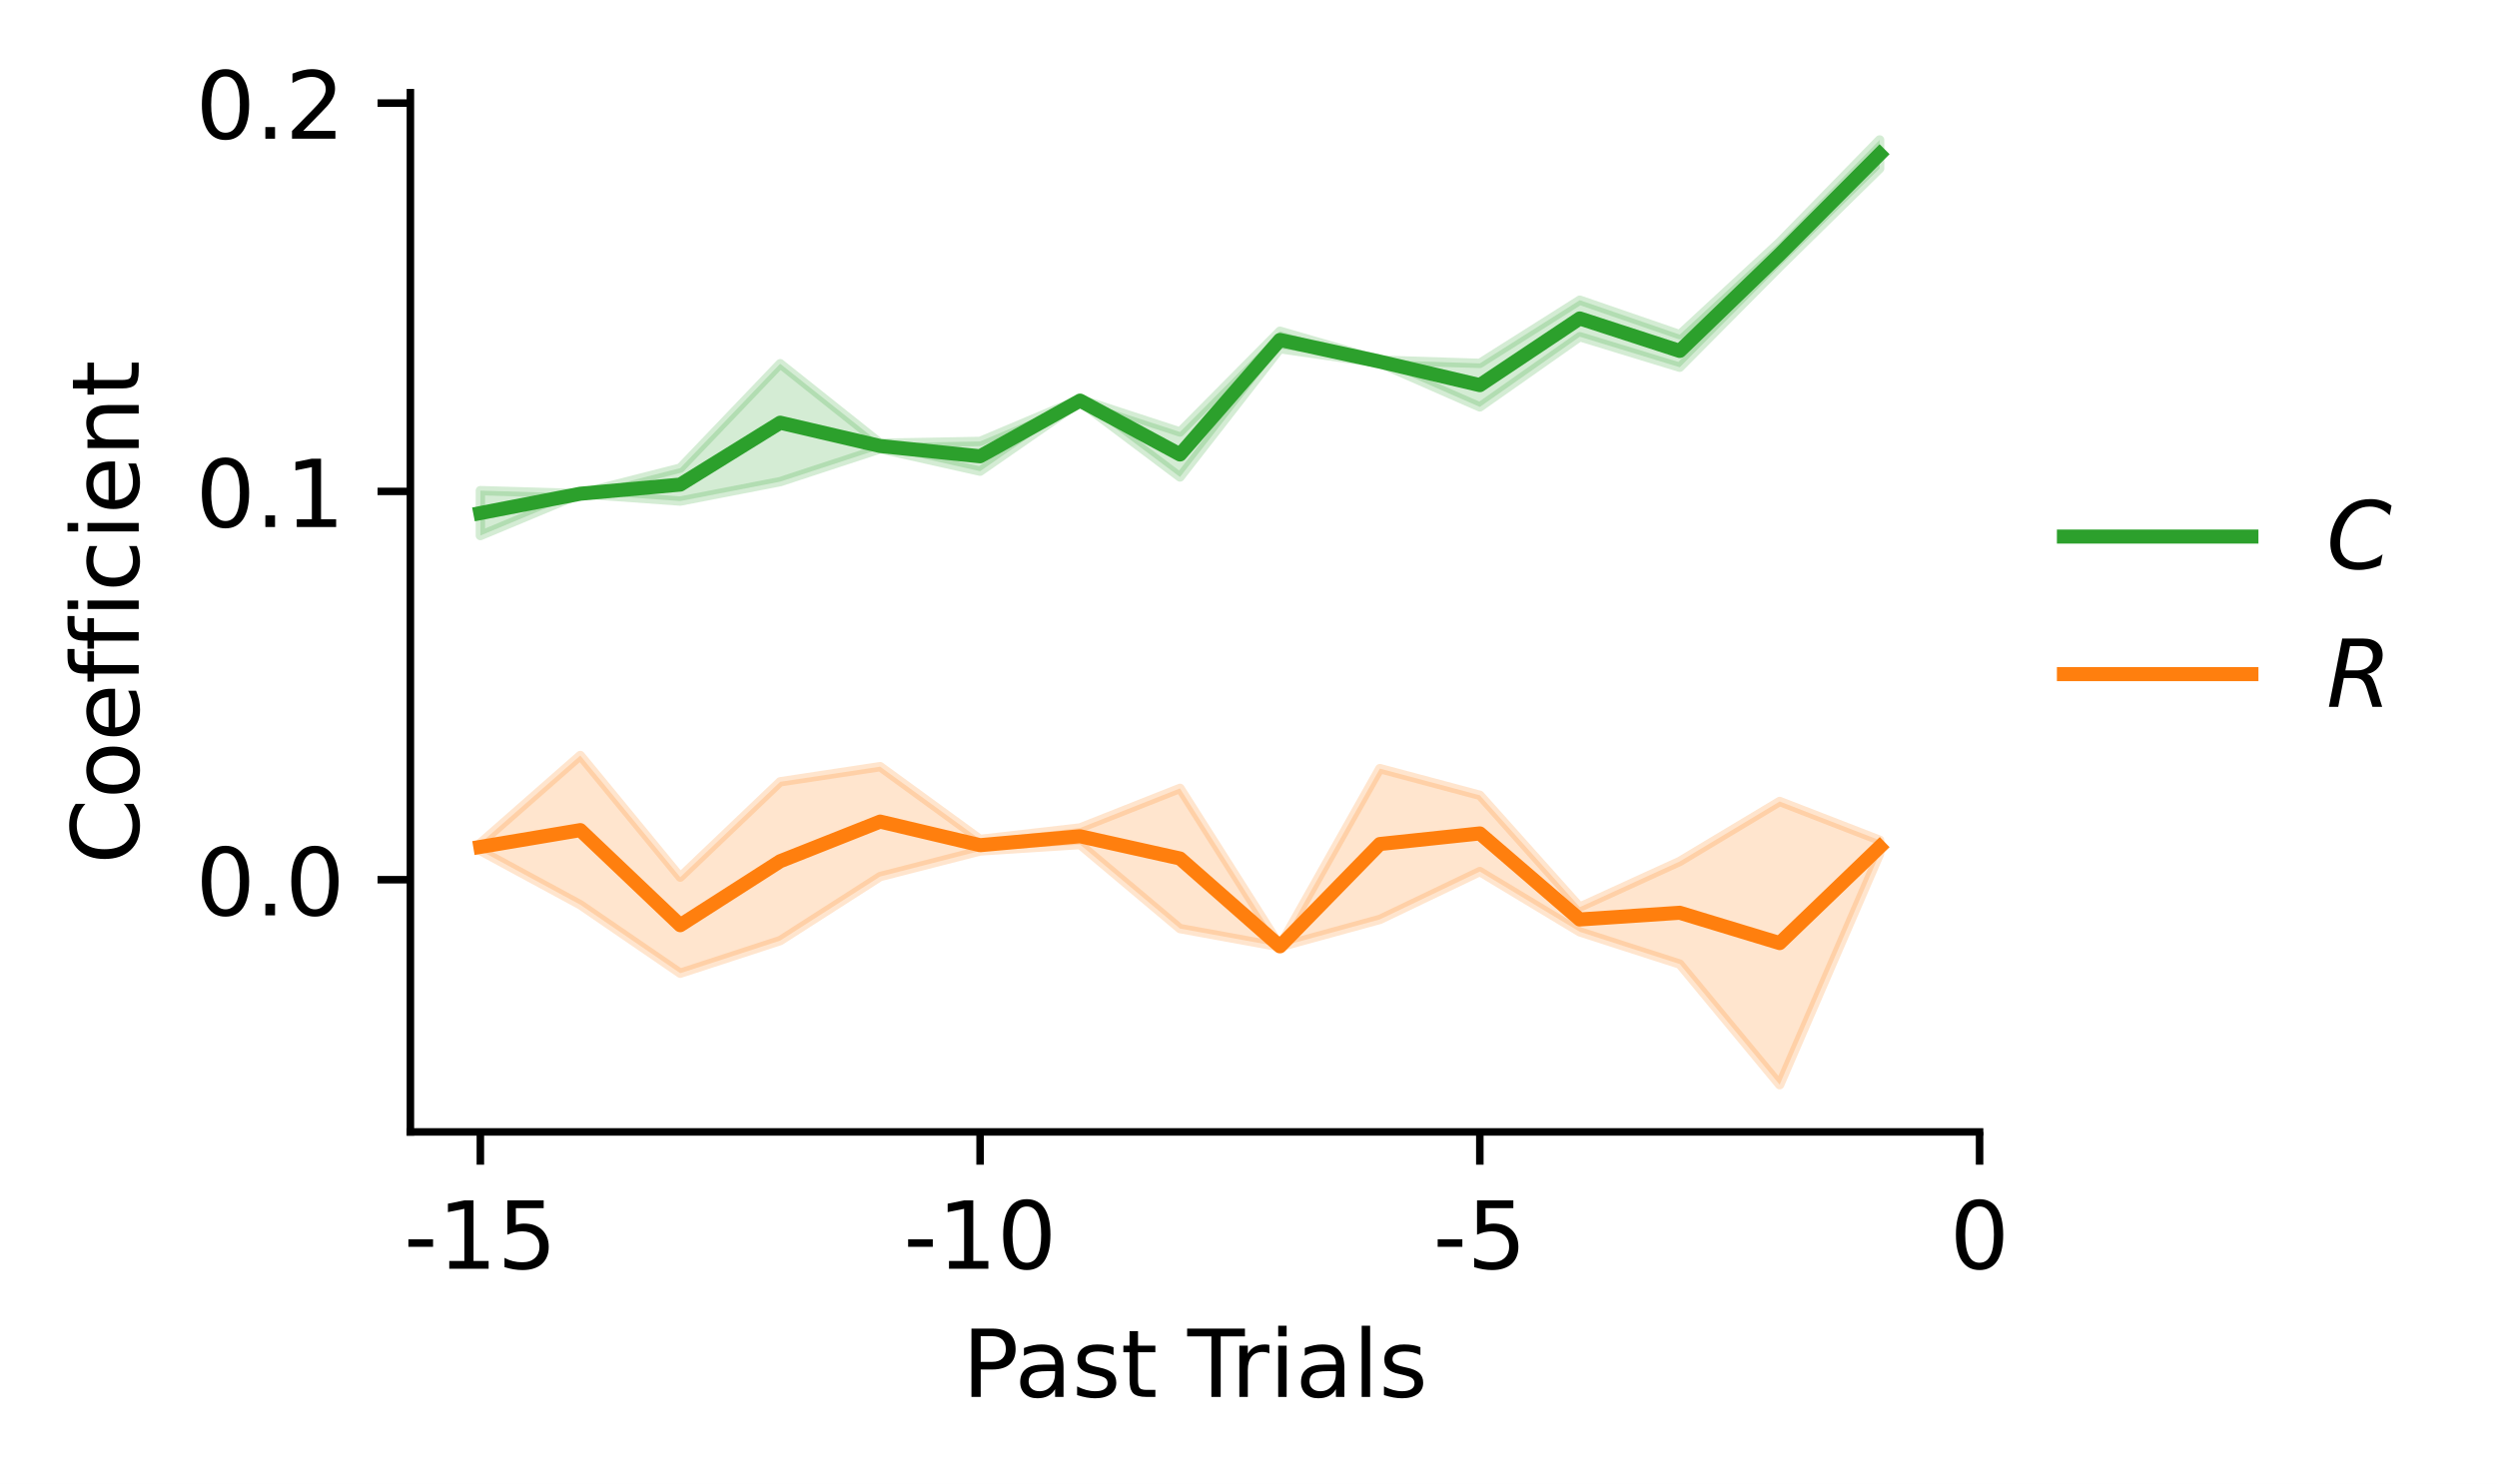
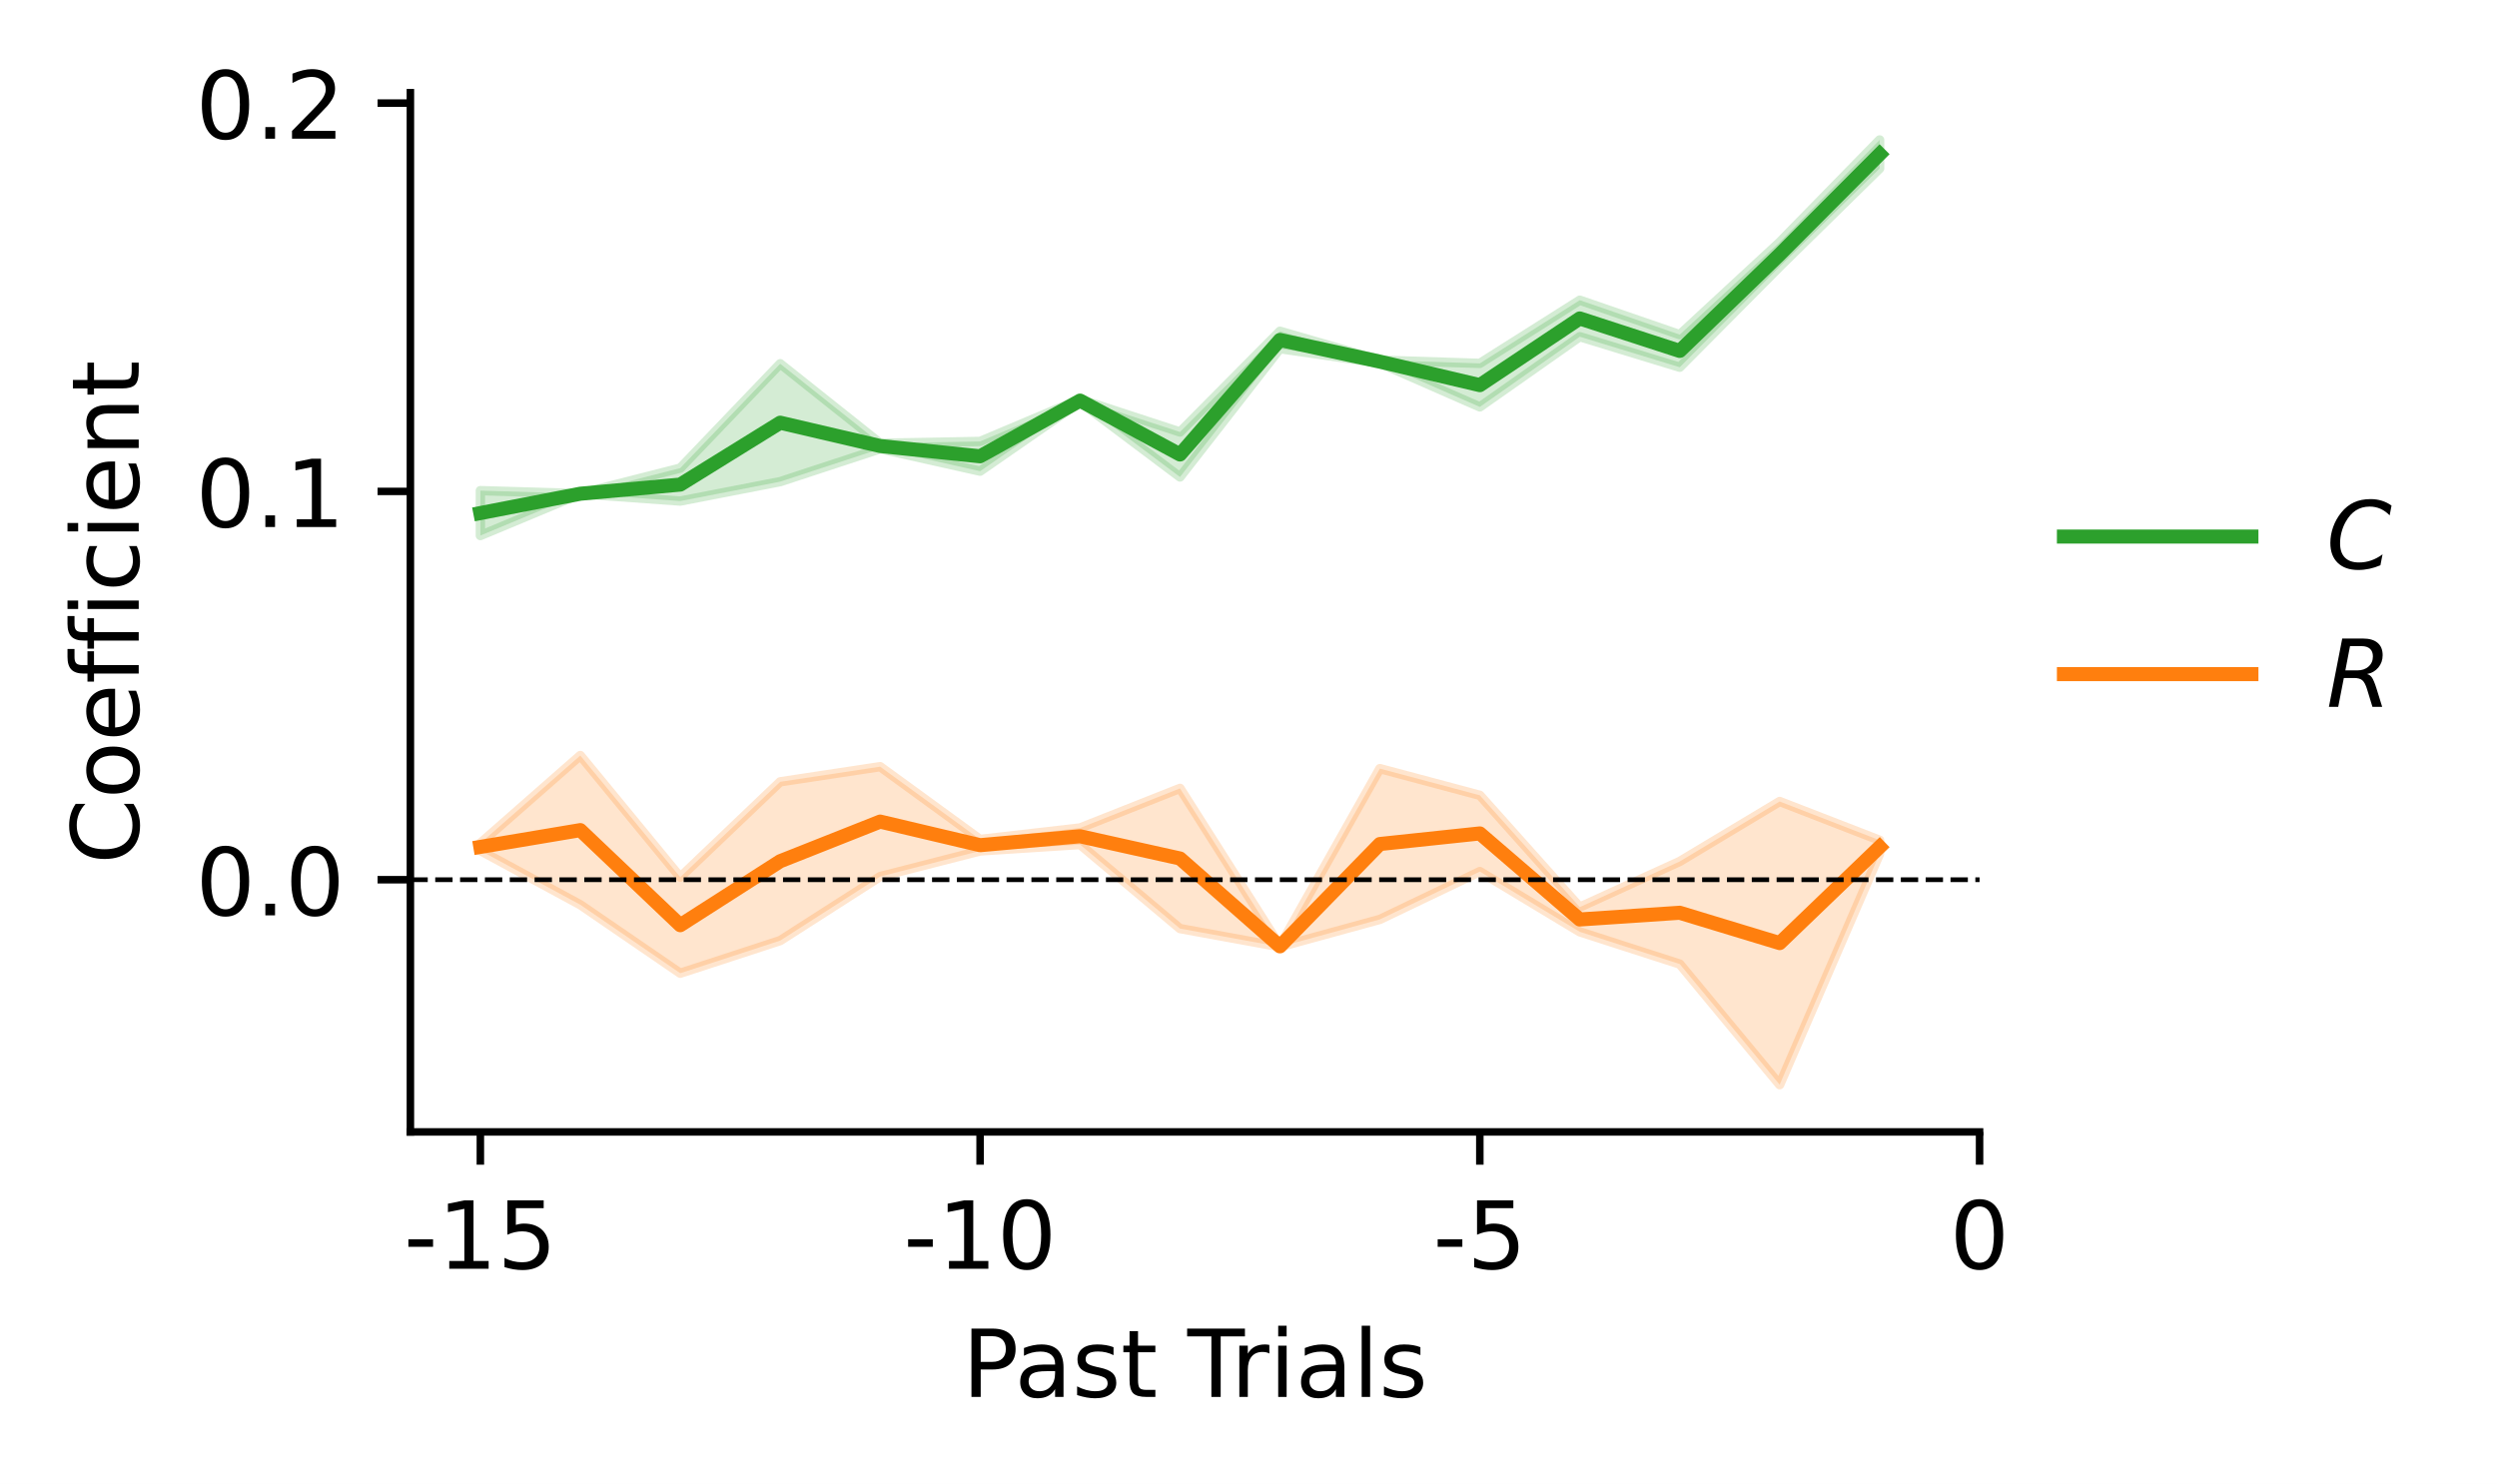
<svg xmlns="http://www.w3.org/2000/svg" xmlns:xlink="http://www.w3.org/1999/xlink" width="266.381pt" height="158.327pt" viewBox="0 0 266.381 158.327" version="1.1">
  <defs>
    <style type="text/css">*{stroke-linejoin: round; stroke-linecap: butt}</style>
  </defs>
  <g id="figure_1">
    <g id="patch_1">
      <path d="M 0 158.327  L 266.381 158.327  L 266.381 0  L 0 0  z " style="fill: #ffffff" />
    </g>
    <g id="axes_1">
      <g id="patch_2">
        <path d="M 43.781 120.771  L 211.181 120.771  L 211.181 9.891  L 43.781 9.891  z " style="fill: #ffffff" />
      </g>
      <g id="PolyCollection_1">
        <defs>
-           <path id="m2acfb1fab4" d="M 51.245 -105.978  L 51.245 -101.187  L 61.907 -105.635  L 72.57 -104.866  L 83.232 -106.935  L 93.895 -110.442  L 104.557 -108.055  L 115.219 -115.443  L 125.882 -107.436  L 136.544 -121.126  L 147.207 -119.583  L 157.869 -114.912  L 168.532 -122.402  L 179.194 -119.144  L 189.856 -129.882  L 200.519 -140.356  L 200.519 -143.396  L 200.519 -143.396  L 189.856 -132.48  L 179.194 -122.623  L 168.532 -126.298  L 157.869 -119.556  L 147.207 -119.9  L 136.544 -122.984  L 125.882 -112.234  L 115.219 -115.727  L 104.557 -111.228  L 93.895 -111.034  L 83.232 -119.517  L 72.57 -108.381  L 61.907 -105.663  L 51.245 -105.978  z " style="stroke: #2ca02c; stroke-opacity: 0.2" />
+           <path id="m23c947fdba" d="M 51.245 -105.978  L 51.245 -101.187  L 61.907 -105.635  L 72.57 -104.866  L 83.232 -106.935  L 93.895 -110.442  L 104.557 -108.055  L 115.219 -115.443  L 125.882 -107.436  L 136.544 -121.126  L 147.207 -119.583  L 157.869 -114.912  L 168.532 -122.402  L 179.194 -119.144  L 189.856 -129.882  L 200.519 -140.356  L 200.519 -143.396  L 200.519 -143.396  L 189.856 -132.48  L 179.194 -122.623  L 168.532 -126.298  L 157.869 -119.556  L 147.207 -119.9  L 136.544 -122.984  L 125.882 -112.234  L 115.219 -115.727  L 104.557 -111.228  L 93.895 -111.034  L 83.232 -119.517  L 72.57 -108.381  L 61.907 -105.663  L 51.245 -105.978  z " style="stroke: #2ca02c; stroke-opacity: 0.2" />
        </defs>
-         <g clip-path="url(#p37b02c1921)">
-           <use xlink:href="#m2acfb1fab4" x="0" y="158.327" style="fill: #2ca02c; fill-opacity: 0.2; stroke: #2ca02c; stroke-opacity: 0.2" />
+         <g clip-path="url(#p1c51b5749a)">
+           <use xlink:href="#m23c947fdba" x="0" y="158.327" style="fill: #2ca02c; fill-opacity: 0.2; stroke: #2ca02c; stroke-opacity: 0.2" />
        </g>
      </g>
      <g id="PolyCollection_2">
        <defs>
-           <path id="m537f4d0e82" d="M 51.245 -68.358  L 51.245 -67.572  L 61.907 -61.795  L 72.57 -54.489  L 83.232 -57.969  L 93.895 -64.805  L 104.557 -67.535  L 115.219 -68.219  L 125.882 -59.253  L 136.544 -57.31  L 147.207 -60.231  L 157.869 -65.336  L 168.532 -58.906  L 179.194 -55.466  L 189.856 -42.596  L 200.519 -67.237  L 200.519 -68.677  L 200.519 -68.677  L 189.856 -72.812  L 179.194 -66.414  L 168.532 -61.543  L 157.869 -73.472  L 147.207 -76.32  L 136.544 -57.402  L 125.882 -74.209  L 115.219 -69.988  L 104.557 -68.763  L 93.895 -76.529  L 83.232 -74.91  L 72.57 -64.741  L 61.907 -77.718  L 51.245 -68.358  z " style="stroke: #ff7f0e; stroke-opacity: 0.2" />
+           <path id="m74c477c7ac" d="M 51.245 -68.358  L 51.245 -67.572  L 61.907 -61.795  L 72.57 -54.489  L 83.232 -57.969  L 93.895 -64.805  L 104.557 -67.535  L 115.219 -68.219  L 125.882 -59.253  L 136.544 -57.31  L 147.207 -60.231  L 157.869 -65.336  L 168.532 -58.906  L 179.194 -55.466  L 189.856 -42.596  L 200.519 -67.237  L 200.519 -68.677  L 200.519 -68.677  L 189.856 -72.812  L 179.194 -66.414  L 168.532 -61.543  L 157.869 -73.472  L 147.207 -76.32  L 136.544 -57.402  L 125.882 -74.209  L 115.219 -69.988  L 104.557 -68.763  L 93.895 -76.529  L 83.232 -74.91  L 72.57 -64.741  L 61.907 -77.718  L 51.245 -68.358  z " style="stroke: #ff7f0e; stroke-opacity: 0.2" />
        </defs>
-         <g clip-path="url(#p37b02c1921)">
-           <use xlink:href="#m537f4d0e82" x="0" y="158.327" style="fill: #ff7f0e; fill-opacity: 0.2; stroke: #ff7f0e; stroke-opacity: 0.2" />
+         <g clip-path="url(#p1c51b5749a)">
+           <use xlink:href="#m74c477c7ac" x="0" y="158.327" style="fill: #ff7f0e; fill-opacity: 0.2; stroke: #ff7f0e; stroke-opacity: 0.2" />
        </g>
      </g>
      <g id="matplotlib.axis_1">
        <g id="xtick_1">
          <g id="line2d_1">
            <defs>
-               <path id="m8b9c4af58b" d="M 0 0  L 0 3.5  " style="stroke: #000000; stroke-width: 0.8" />
-             </defs>
-             <g>
-               <use xlink:href="#m8b9c4af58b" x="51.245" y="120.771" style="stroke: #000000; stroke-width: 0.8" />
+               <path id="m3616d7f10d" d="M 0 0  L 0 3.5  " style="stroke: #000000; stroke-width: 0.8" />
+             </defs>
+             <g>
+               <use xlink:href="#m3616d7f10d" x="51.245" y="120.771" style="stroke: #000000; stroke-width: 0.8" />
            </g>
          </g>
          <g id="text_1">
            <g transform="translate(43.07854 135.3693) scale(0.1 -0.1)">
              <defs>
                <path id="DejaVuSans-2d" d="M 313 2009  L 1997 2009  L 1997 1497  L 313 1497  L 313 2009  z " transform="scale(0.015625)" />
                <path id="DejaVuSans-31" d="M 794 531  L 1825 531  L 1825 4091  L 703 3866  L 703 4441  L 1819 4666  L 2450 4666  L 2450 531  L 3481 531  L 3481 0  L 794 0  L 794 531  z " transform="scale(0.015625)" />
                <path id="DejaVuSans-35" d="M 691 4666  L 3169 4666  L 3169 4134  L 1269 4134  L 1269 2991  Q 1406 3038 1543 3061  Q 1681 3084 1819 3084  Q 2600 3084 3056 2656  Q 3513 2228 3513 1497  Q 3513 744 3044 326  Q 2575 -91 1722 -91  Q 1428 -91 1123 -41  Q 819 9 494 109  L 494 744  Q 775 591 1075 516  Q 1375 441 1709 441  Q 2250 441 2565 725  Q 2881 1009 2881 1497  Q 2881 1984 2565 2268  Q 2250 2553 1709 2553  Q 1456 2553 1204 2497  Q 953 2441 691 2322  L 691 4666  z " transform="scale(0.015625)" />
              </defs>
              <use xlink:href="#DejaVuSans-2d" />
              <use xlink:href="#DejaVuSans-31" x="36.084" />
              <use xlink:href="#DejaVuSans-35" x="99.707" />
            </g>
          </g>
        </g>
        <g id="xtick_2">
          <g id="line2d_2">
            <g>
-               <use xlink:href="#m8b9c4af58b" x="104.557" y="120.771" style="stroke: #000000; stroke-width: 0.8" />
+               <use xlink:href="#m3616d7f10d" x="104.557" y="120.771" style="stroke: #000000; stroke-width: 0.8" />
            </g>
          </g>
          <g id="text_2">
            <g transform="translate(96.39064 135.3693) scale(0.1 -0.1)">
              <defs>
                <path id="DejaVuSans-30" d="M 2034 4250  Q 1547 4250 1301 3770  Q 1056 3291 1056 2328  Q 1056 1369 1301 889  Q 1547 409 2034 409  Q 2525 409 2770 889  Q 3016 1369 3016 2328  Q 3016 3291 2770 3770  Q 2525 4250 2034 4250  z M 2034 4750  Q 2819 4750 3233 4129  Q 3647 3509 3647 2328  Q 3647 1150 3233 529  Q 2819 -91 2034 -91  Q 1250 -91 836 529  Q 422 1150 422 2328  Q 422 3509 836 4129  Q 1250 4750 2034 4750  z " transform="scale(0.015625)" />
              </defs>
              <use xlink:href="#DejaVuSans-2d" />
              <use xlink:href="#DejaVuSans-31" x="36.084" />
              <use xlink:href="#DejaVuSans-30" x="99.707" />
            </g>
          </g>
        </g>
        <g id="xtick_3">
          <g id="line2d_3">
            <g>
-               <use xlink:href="#m8b9c4af58b" x="157.869" y="120.771" style="stroke: #000000; stroke-width: 0.8" />
+               <use xlink:href="#m3616d7f10d" x="157.869" y="120.771" style="stroke: #000000; stroke-width: 0.8" />
            </g>
          </g>
          <g id="text_3">
            <g transform="translate(152.884 135.3693) scale(0.1 -0.1)">
              <use xlink:href="#DejaVuSans-2d" />
              <use xlink:href="#DejaVuSans-35" x="36.084" />
            </g>
          </g>
        </g>
        <g id="xtick_4">
          <g id="line2d_4">
            <g>
-               <use xlink:href="#m8b9c4af58b" x="211.181" y="120.771" style="stroke: #000000; stroke-width: 0.8" />
+               <use xlink:href="#m3616d7f10d" x="211.181" y="120.771" style="stroke: #000000; stroke-width: 0.8" />
            </g>
          </g>
          <g id="text_4">
            <g transform="translate(208 135.3693) scale(0.1 -0.1)">
              <use xlink:href="#DejaVuSans-30" />
            </g>
          </g>
        </g>
        <g id="text_5">
          <g transform="translate(102.6547 149.0474) scale(0.1 -0.1)">
            <defs>
              <path id="DejaVuSans-50" d="M 1259 4147  L 1259 2394  L 2053 2394  Q 2494 2394 2734 2622  Q 2975 2850 2975 3272  Q 2975 3691 2734 3919  Q 2494 4147 2053 4147  L 1259 4147  z M 628 4666  L 2053 4666  Q 2838 4666 3239 4311  Q 3641 3956 3641 3272  Q 3641 2581 3239 2228  Q 2838 1875 2053 1875  L 1259 1875  L 1259 0  L 628 0  L 628 4666  z " transform="scale(0.015625)" />
              <path id="DejaVuSans-61" d="M 2194 1759  Q 1497 1759 1228 1600  Q 959 1441 959 1056  Q 959 750 1161 570  Q 1363 391 1709 391  Q 2188 391 2477 730  Q 2766 1069 2766 1631  L 2766 1759  L 2194 1759  z M 3341 1997  L 3341 0  L 2766 0  L 2766 531  Q 2569 213 2275 61  Q 1981 -91 1556 -91  Q 1019 -91 701 211  Q 384 513 384 1019  Q 384 1609 779 1909  Q 1175 2209 1959 2209  L 2766 2209  L 2766 2266  Q 2766 2663 2505 2880  Q 2244 3097 1772 3097  Q 1472 3097 1187 3025  Q 903 2953 641 2809  L 641 3341  Q 956 3463 1253 3523  Q 1550 3584 1831 3584  Q 2591 3584 2966 3190  Q 3341 2797 3341 1997  z " transform="scale(0.015625)" />
              <path id="DejaVuSans-73" d="M 2834 3397  L 2834 2853  Q 2591 2978 2328 3040  Q 2066 3103 1784 3103  Q 1356 3103 1142 2972  Q 928 2841 928 2578  Q 928 2378 1081 2264  Q 1234 2150 1697 2047  L 1894 2003  Q 2506 1872 2764 1633  Q 3022 1394 3022 966  Q 3022 478 2636 193  Q 2250 -91 1575 -91  Q 1294 -91 989 -36  Q 684 19 347 128  L 347 722  Q 666 556 975 473  Q 1284 391 1588 391  Q 1994 391 2212 530  Q 2431 669 2431 922  Q 2431 1156 2273 1281  Q 2116 1406 1581 1522  L 1381 1569  Q 847 1681 609 1914  Q 372 2147 372 2553  Q 372 3047 722 3315  Q 1072 3584 1716 3584  Q 2034 3584 2315 3537  Q 2597 3491 2834 3397  z " transform="scale(0.015625)" />
              <path id="DejaVuSans-74" d="M 1172 4494  L 1172 3500  L 2356 3500  L 2356 3053  L 1172 3053  L 1172 1153  Q 1172 725 1289 603  Q 1406 481 1766 481  L 2356 481  L 2356 0  L 1766 0  Q 1100 0 847 248  Q 594 497 594 1153  L 594 3053  L 172 3053  L 172 3500  L 594 3500  L 594 4494  L 1172 4494  z " transform="scale(0.015625)" />
              <path id="DejaVuSans-20" transform="scale(0.015625)" />
              <path id="DejaVuSans-54" d="M -19 4666  L 3928 4666  L 3928 4134  L 2272 4134  L 2272 0  L 1638 0  L 1638 4134  L -19 4134  L -19 4666  z " transform="scale(0.015625)" />
              <path id="DejaVuSans-72" d="M 2631 2963  Q 2534 3019 2420 3045  Q 2306 3072 2169 3072  Q 1681 3072 1420 2755  Q 1159 2438 1159 1844  L 1159 0  L 581 0  L 581 3500  L 1159 3500  L 1159 2956  Q 1341 3275 1631 3429  Q 1922 3584 2338 3584  Q 2397 3584 2469 3576  Q 2541 3569 2628 3553  L 2631 2963  z " transform="scale(0.015625)" />
              <path id="DejaVuSans-69" d="M 603 3500  L 1178 3500  L 1178 0  L 603 0  L 603 3500  z M 603 4863  L 1178 4863  L 1178 4134  L 603 4134  L 603 4863  z " transform="scale(0.015625)" />
              <path id="DejaVuSans-6c" d="M 603 4863  L 1178 4863  L 1178 0  L 603 0  L 603 4863  z " transform="scale(0.015625)" />
            </defs>
            <use xlink:href="#DejaVuSans-50" />
            <use xlink:href="#DejaVuSans-61" x="55.803" />
            <use xlink:href="#DejaVuSans-73" x="117.082" />
            <use xlink:href="#DejaVuSans-74" x="169.182" />
            <use xlink:href="#DejaVuSans-20" x="208.391" />
            <use xlink:href="#DejaVuSans-54" x="240.178" />
            <use xlink:href="#DejaVuSans-72" x="286.512" />
            <use xlink:href="#DejaVuSans-69" x="327.625" />
            <use xlink:href="#DejaVuSans-61" x="355.408" />
            <use xlink:href="#DejaVuSans-6c" x="416.688" />
            <use xlink:href="#DejaVuSans-73" x="444.471" />
          </g>
        </g>
      </g>
      <g id="matplotlib.axis_2">
        <g id="ytick_1">
          <g id="line2d_5">
            <defs>
-               <path id="m6f89328a2b" d="M 0 0  L -3.5 0  " style="stroke: #000000; stroke-width: 0.8" />
-             </defs>
-             <g>
-               <use xlink:href="#m6f89328a2b" x="43.781" y="93.863" style="stroke: #000000; stroke-width: 0.8" />
+               <path id="m308cd2884d" d="M 0 0  L -3.5 0  " style="stroke: #000000; stroke-width: 0.8" />
+             </defs>
+             <g>
+               <use xlink:href="#m308cd2884d" x="43.781" y="93.863" style="stroke: #000000; stroke-width: 0.8" />
            </g>
          </g>
          <g id="text_6">
            <g transform="translate(20.87813 97.66183) scale(0.1 -0.1)">
              <defs>
                <path id="DejaVuSans-2e" d="M 684 794  L 1344 794  L 1344 0  L 684 0  L 684 794  z " transform="scale(0.015625)" />
              </defs>
              <use xlink:href="#DejaVuSans-30" />
              <use xlink:href="#DejaVuSans-2e" x="63.623" />
              <use xlink:href="#DejaVuSans-30" x="95.41" />
            </g>
          </g>
        </g>
        <g id="ytick_2">
          <g id="line2d_6">
            <g>
-               <use xlink:href="#m6f89328a2b" x="43.781" y="52.431" style="stroke: #000000; stroke-width: 0.8" />
+               <use xlink:href="#m308cd2884d" x="43.781" y="52.431" style="stroke: #000000; stroke-width: 0.8" />
            </g>
          </g>
          <g id="text_7">
            <g transform="translate(20.87813 56.23013) scale(0.1 -0.1)">
              <use xlink:href="#DejaVuSans-30" />
              <use xlink:href="#DejaVuSans-2e" x="63.623" />
              <use xlink:href="#DejaVuSans-31" x="95.41" />
            </g>
          </g>
        </g>
        <g id="ytick_3">
          <g id="line2d_7">
            <g>
-               <use xlink:href="#m6f89328a2b" x="43.781" y="10.999" style="stroke: #000000; stroke-width: 0.8" />
+               <use xlink:href="#m308cd2884d" x="43.781" y="10.999" style="stroke: #000000; stroke-width: 0.8" />
            </g>
          </g>
          <g id="text_8">
            <g transform="translate(20.87813 14.79844) scale(0.1 -0.1)">
              <defs>
                <path id="DejaVuSans-32" d="M 1228 531  L 3431 531  L 3431 0  L 469 0  L 469 531  Q 828 903 1448 1529  Q 2069 2156 2228 2338  Q 2531 2678 2651 2914  Q 2772 3150 2772 3378  Q 2772 3750 2511 3984  Q 2250 4219 1831 4219  Q 1534 4219 1204 4116  Q 875 4013 500 3803  L 500 4441  Q 881 4594 1212 4672  Q 1544 4750 1819 4750  Q 2544 4750 2975 4387  Q 3406 4025 3406 3419  Q 3406 3131 3298 2873  Q 3191 2616 2906 2266  Q 2828 2175 2409 1742  Q 1991 1309 1228 531  z " transform="scale(0.015625)" />
              </defs>
              <use xlink:href="#DejaVuSans-30" />
              <use xlink:href="#DejaVuSans-2e" x="63.623" />
              <use xlink:href="#DejaVuSans-32" x="95.41" />
            </g>
          </g>
        </g>
        <g id="text_9">
          <g transform="translate(14.79844 92.21134) rotate(-90) scale(0.1 -0.1)">
            <defs>
              <path id="DejaVuSans-43" d="M 4122 4306  L 4122 3641  Q 3803 3938 3442 4084  Q 3081 4231 2675 4231  Q 1875 4231 1450 3742  Q 1025 3253 1025 2328  Q 1025 1406 1450 917  Q 1875 428 2675 428  Q 3081 428 3442 575  Q 3803 722 4122 1019  L 4122 359  Q 3791 134 3420 21  Q 3050 -91 2638 -91  Q 1578 -91 968 557  Q 359 1206 359 2328  Q 359 3453 968 4101  Q 1578 4750 2638 4750  Q 3056 4750 3426 4639  Q 3797 4528 4122 4306  z " transform="scale(0.015625)" />
              <path id="DejaVuSans-6f" d="M 1959 3097  Q 1497 3097 1228 2736  Q 959 2375 959 1747  Q 959 1119 1226 758  Q 1494 397 1959 397  Q 2419 397 2687 759  Q 2956 1122 2956 1747  Q 2956 2369 2687 2733  Q 2419 3097 1959 3097  z M 1959 3584  Q 2709 3584 3137 3096  Q 3566 2609 3566 1747  Q 3566 888 3137 398  Q 2709 -91 1959 -91  Q 1206 -91 779 398  Q 353 888 353 1747  Q 353 2609 779 3096  Q 1206 3584 1959 3584  z " transform="scale(0.015625)" />
              <path id="DejaVuSans-65" d="M 3597 1894  L 3597 1613  L 953 1613  Q 991 1019 1311 708  Q 1631 397 2203 397  Q 2534 397 2845 478  Q 3156 559 3463 722  L 3463 178  Q 3153 47 2828 -22  Q 2503 -91 2169 -91  Q 1331 -91 842 396  Q 353 884 353 1716  Q 353 2575 817 3079  Q 1281 3584 2069 3584  Q 2775 3584 3186 3129  Q 3597 2675 3597 1894  z M 3022 2063  Q 3016 2534 2758 2815  Q 2500 3097 2075 3097  Q 1594 3097 1305 2825  Q 1016 2553 972 2059  L 3022 2063  z " transform="scale(0.015625)" />
              <path id="DejaVuSans-66" d="M 2375 4863  L 2375 4384  L 1825 4384  Q 1516 4384 1395 4259  Q 1275 4134 1275 3809  L 1275 3500  L 2222 3500  L 2222 3053  L 1275 3053  L 1275 0  L 697 0  L 697 3053  L 147 3053  L 147 3500  L 697 3500  L 697 3744  Q 697 4328 969 4595  Q 1241 4863 1831 4863  L 2375 4863  z " transform="scale(0.015625)" />
              <path id="DejaVuSans-63" d="M 3122 3366  L 3122 2828  Q 2878 2963 2633 3030  Q 2388 3097 2138 3097  Q 1578 3097 1268 2742  Q 959 2388 959 1747  Q 959 1106 1268 751  Q 1578 397 2138 397  Q 2388 397 2633 464  Q 2878 531 3122 666  L 3122 134  Q 2881 22 2623 -34  Q 2366 -91 2075 -91  Q 1284 -91 818 406  Q 353 903 353 1747  Q 353 2603 823 3093  Q 1294 3584 2113 3584  Q 2378 3584 2631 3529  Q 2884 3475 3122 3366  z " transform="scale(0.015625)" />
              <path id="DejaVuSans-6e" d="M 3513 2113  L 3513 0  L 2938 0  L 2938 2094  Q 2938 2591 2744 2837  Q 2550 3084 2163 3084  Q 1697 3084 1428 2787  Q 1159 2491 1159 1978  L 1159 0  L 581 0  L 581 3500  L 1159 3500  L 1159 2956  Q 1366 3272 1645 3428  Q 1925 3584 2291 3584  Q 2894 3584 3203 3211  Q 3513 2838 3513 2113  z " transform="scale(0.015625)" />
            </defs>
            <use xlink:href="#DejaVuSans-43" />
            <use xlink:href="#DejaVuSans-6f" x="69.824" />
            <use xlink:href="#DejaVuSans-65" x="131.006" />
            <use xlink:href="#DejaVuSans-66" x="192.529" />
            <use xlink:href="#DejaVuSans-66" x="227.734" />
            <use xlink:href="#DejaVuSans-69" x="262.939" />
            <use xlink:href="#DejaVuSans-63" x="290.723" />
            <use xlink:href="#DejaVuSans-69" x="345.703" />
            <use xlink:href="#DejaVuSans-65" x="373.486" />
            <use xlink:href="#DejaVuSans-6e" x="435.01" />
            <use xlink:href="#DejaVuSans-74" x="498.389" />
          </g>
        </g>
      </g>
      <g id="line2d_8">
-         <path d="M 51.245 54.744  L 61.907 52.678  L 72.57 51.704  L 83.232 45.101  L 93.895 47.589  L 104.557 48.686  L 115.219 42.742  L 125.882 48.492  L 136.544 36.272  L 147.207 38.586  L 157.869 41.093  L 168.532 33.977  L 179.194 37.443  L 189.856 27.146  L 200.519 16.451  " clip-path="url(#p37b02c1921)" style="fill: none; stroke: #2ca02c; stroke-width: 1.5; stroke-linecap: square" />
+         <path d="M 51.245 54.744  L 61.907 52.678  L 72.57 51.704  L 83.232 45.101  L 93.895 47.589  L 104.557 48.686  L 115.219 42.742  L 125.882 48.492  L 136.544 36.272  L 147.207 38.586  L 157.869 41.093  L 168.532 33.977  L 179.194 37.443  L 189.856 27.146  L 200.519 16.451  " clip-path="url(#p1c51b5749a)" style="fill: none; stroke: #2ca02c; stroke-width: 1.5; stroke-linecap: square" />
      </g>
      <g id="line2d_9">
-         <path d="M 51.245 90.362  L 61.907 88.57  L 72.57 98.712  L 83.232 91.887  L 93.895 87.66  L 104.557 90.178  L 115.219 89.224  L 125.882 91.596  L 136.544 100.971  L 147.207 90.052  L 157.869 88.923  L 168.532 98.103  L 179.194 97.387  L 189.856 100.623  L 200.519 90.37  " clip-path="url(#p37b02c1921)" style="fill: none; stroke: #ff7f0e; stroke-width: 1.5; stroke-linecap: square" />
+         <path d="M 51.245 90.362  L 61.907 88.57  L 72.57 98.712  L 83.232 91.887  L 93.895 87.66  L 104.557 90.178  L 115.219 89.224  L 125.882 91.596  L 136.544 100.971  L 147.207 90.052  L 157.869 88.923  L 168.532 98.103  L 179.194 97.387  L 189.856 100.623  L 200.519 90.37  " clip-path="url(#p1c51b5749a)" style="fill: none; stroke: #ff7f0e; stroke-width: 1.5; stroke-linecap: square" />
+       </g>
+       <g id="line2d_10">
+         <path d="M 43.781 93.863  L 211.181 93.863  " clip-path="url(#p1c51b5749a)" style="fill: none; stroke-dasharray: 1.85,0.8; stroke-dashoffset: 0; stroke: #000000; stroke-width: 0.5" />
      </g>
      <g id="patch_3">
        <path d="M 43.781 120.771  L 43.781 9.891  " style="fill: none; stroke: #000000; stroke-width: 0.8; stroke-linejoin: miter; stroke-linecap: square" />
      </g>
      <g id="patch_4">
        <path d="M 43.781 120.771  L 211.181 120.771  " style="fill: none; stroke: #000000; stroke-width: 0.8; stroke-linejoin: miter; stroke-linecap: square" />
      </g>
      <g id="legend_1">
-         <g id="line2d_10">
+         <g id="line2d_11">
          <path d="M 220.181 57.251  L 230.181 57.251  L 240.181 57.251  " style="fill: none; stroke: #2ca02c; stroke-width: 1.5; stroke-linecap: square" />
        </g>
        <g id="text_10">
          <g transform="translate(248.1813 60.75118) scale(0.1 -0.1)">
            <defs>
              <path id="DejaVuSans-Oblique-43" d="M 4447 4306  L 4319 3641  Q 4019 3944 3683 4091  Q 3347 4238 2956 4238  Q 2422 4238 2017 3981  Q 1613 3725 1319 3200  Q 1131 2863 1032 2486  Q 934 2109 934 1728  Q 934 1091 1264 756  Q 1594 422 2222 422  Q 2656 422 3056 561  Q 3456 700 3834 978  L 3688 231  Q 3316 72 2936 -9  Q 2556 -91 2175 -91  Q 1278 -91 773 396  Q 269 884 269 1753  Q 269 2309 461 2846  Q 653 3384 1013 3828  Q 1394 4300 1883 4525  Q 2372 4750 3022 4750  Q 3422 4750 3780 4639  Q 4138 4528 4447 4306  z " transform="scale(0.015625)" />
            </defs>
            <use xlink:href="#DejaVuSans-Oblique-43" transform="translate(0 0.78125)" />
          </g>
        </g>
-         <g id="line2d_11">
+         <g id="line2d_12">
          <path d="M 220.181 71.929  L 230.181 71.929  L 240.181 71.929  " style="fill: none; stroke: #ff7f0e; stroke-width: 1.5; stroke-linecap: square" />
        </g>
        <g id="text_11">
          <g transform="translate(248.1813 75.42931) scale(0.1 -0.1)">
            <defs>
              <path id="DejaVuSans-Oblique-52" d="M 1613 4147  L 1294 2491  L 2106 2491  Q 2584 2491 2879 2755  Q 3175 3019 3175 3444  Q 3175 3784 2976 3965  Q 2778 4147 2406 4147  L 1613 4147  z M 2772 2241  Q 2972 2194 3105 2009  Q 3238 1825 3413 1275  L 3809 0  L 3144 0  L 2778 1197  Q 2638 1659 2453 1815  Q 2269 1972 1888 1972  L 1191 1972  L 806 0  L 172 0  L 1081 4666  L 2503 4666  Q 3150 4666 3495 4373  Q 3841 4081 3841 3531  Q 3841 3044 3547 2687  Q 3253 2331 2772 2241  z " transform="scale(0.015625)" />
            </defs>
            <use xlink:href="#DejaVuSans-Oblique-52" transform="translate(0 0.09375)" />
          </g>
        </g>
      </g>
    </g>
  </g>
  <defs>
-     <clipPath id="p37b02c1921">
+     <clipPath id="p1c51b5749a">
      <rect x="43.781" y="9.891" width="167.4" height="110.88" />
    </clipPath>
  </defs>
</svg>
